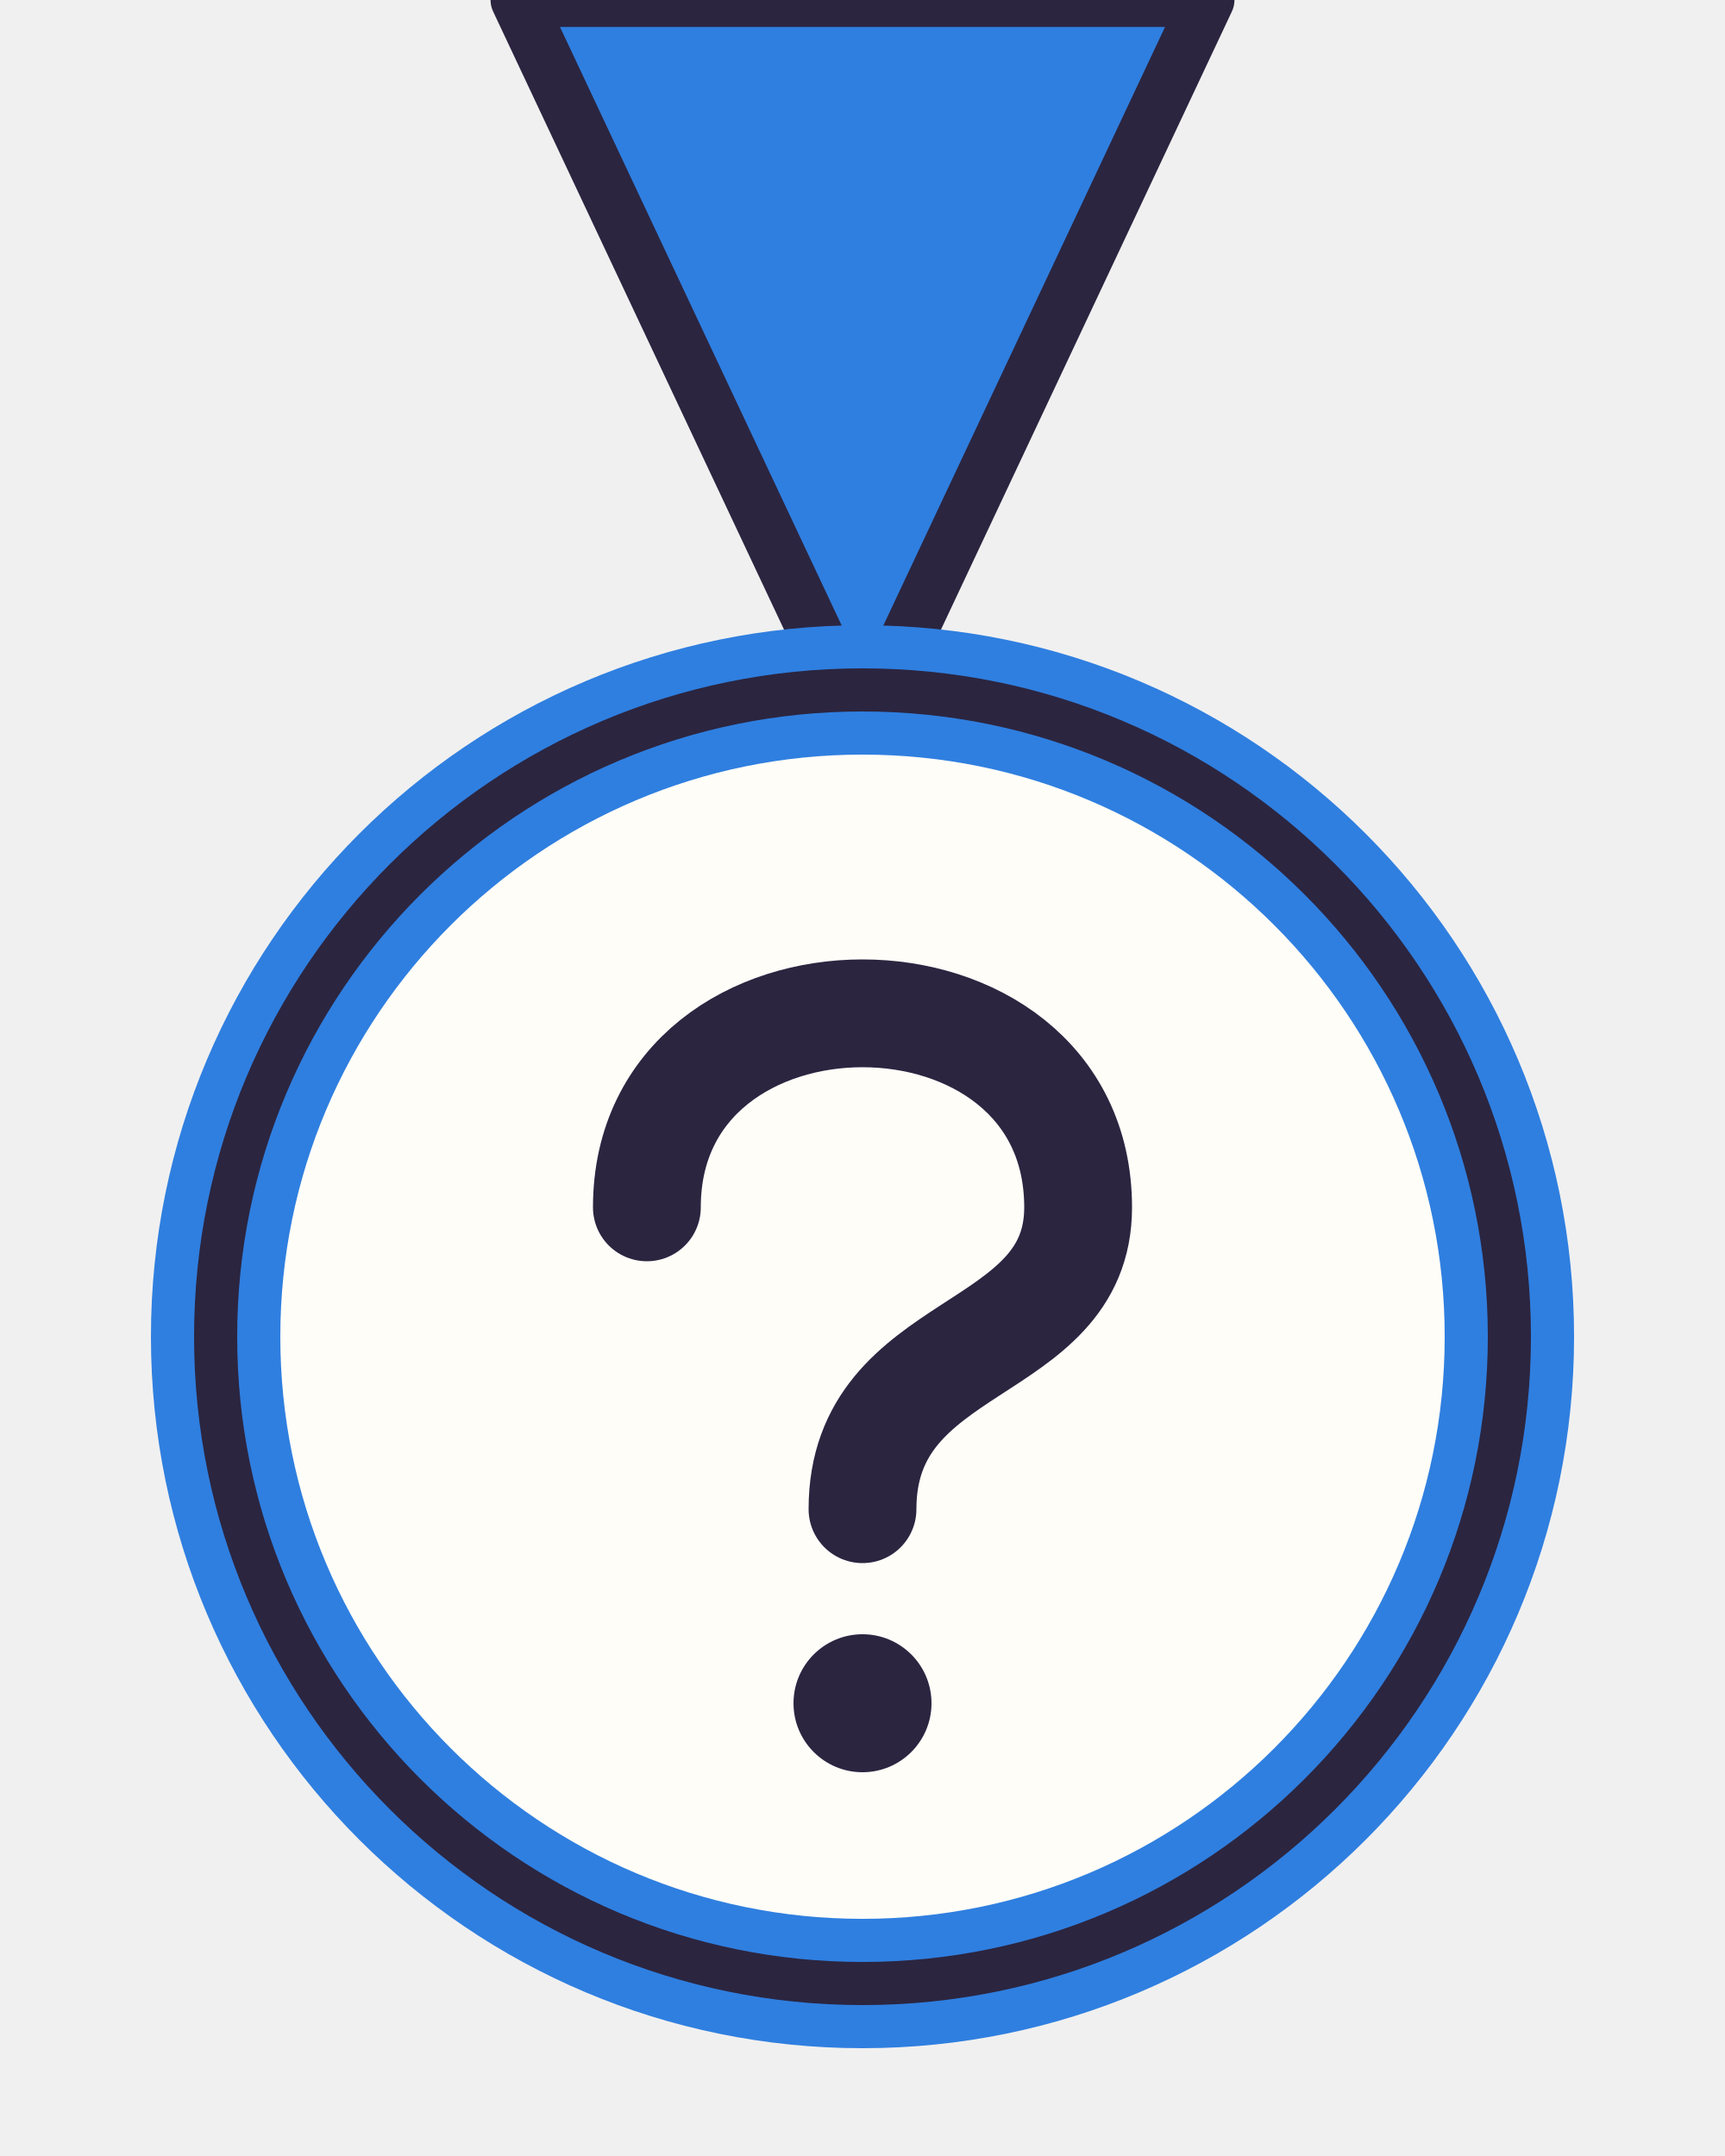
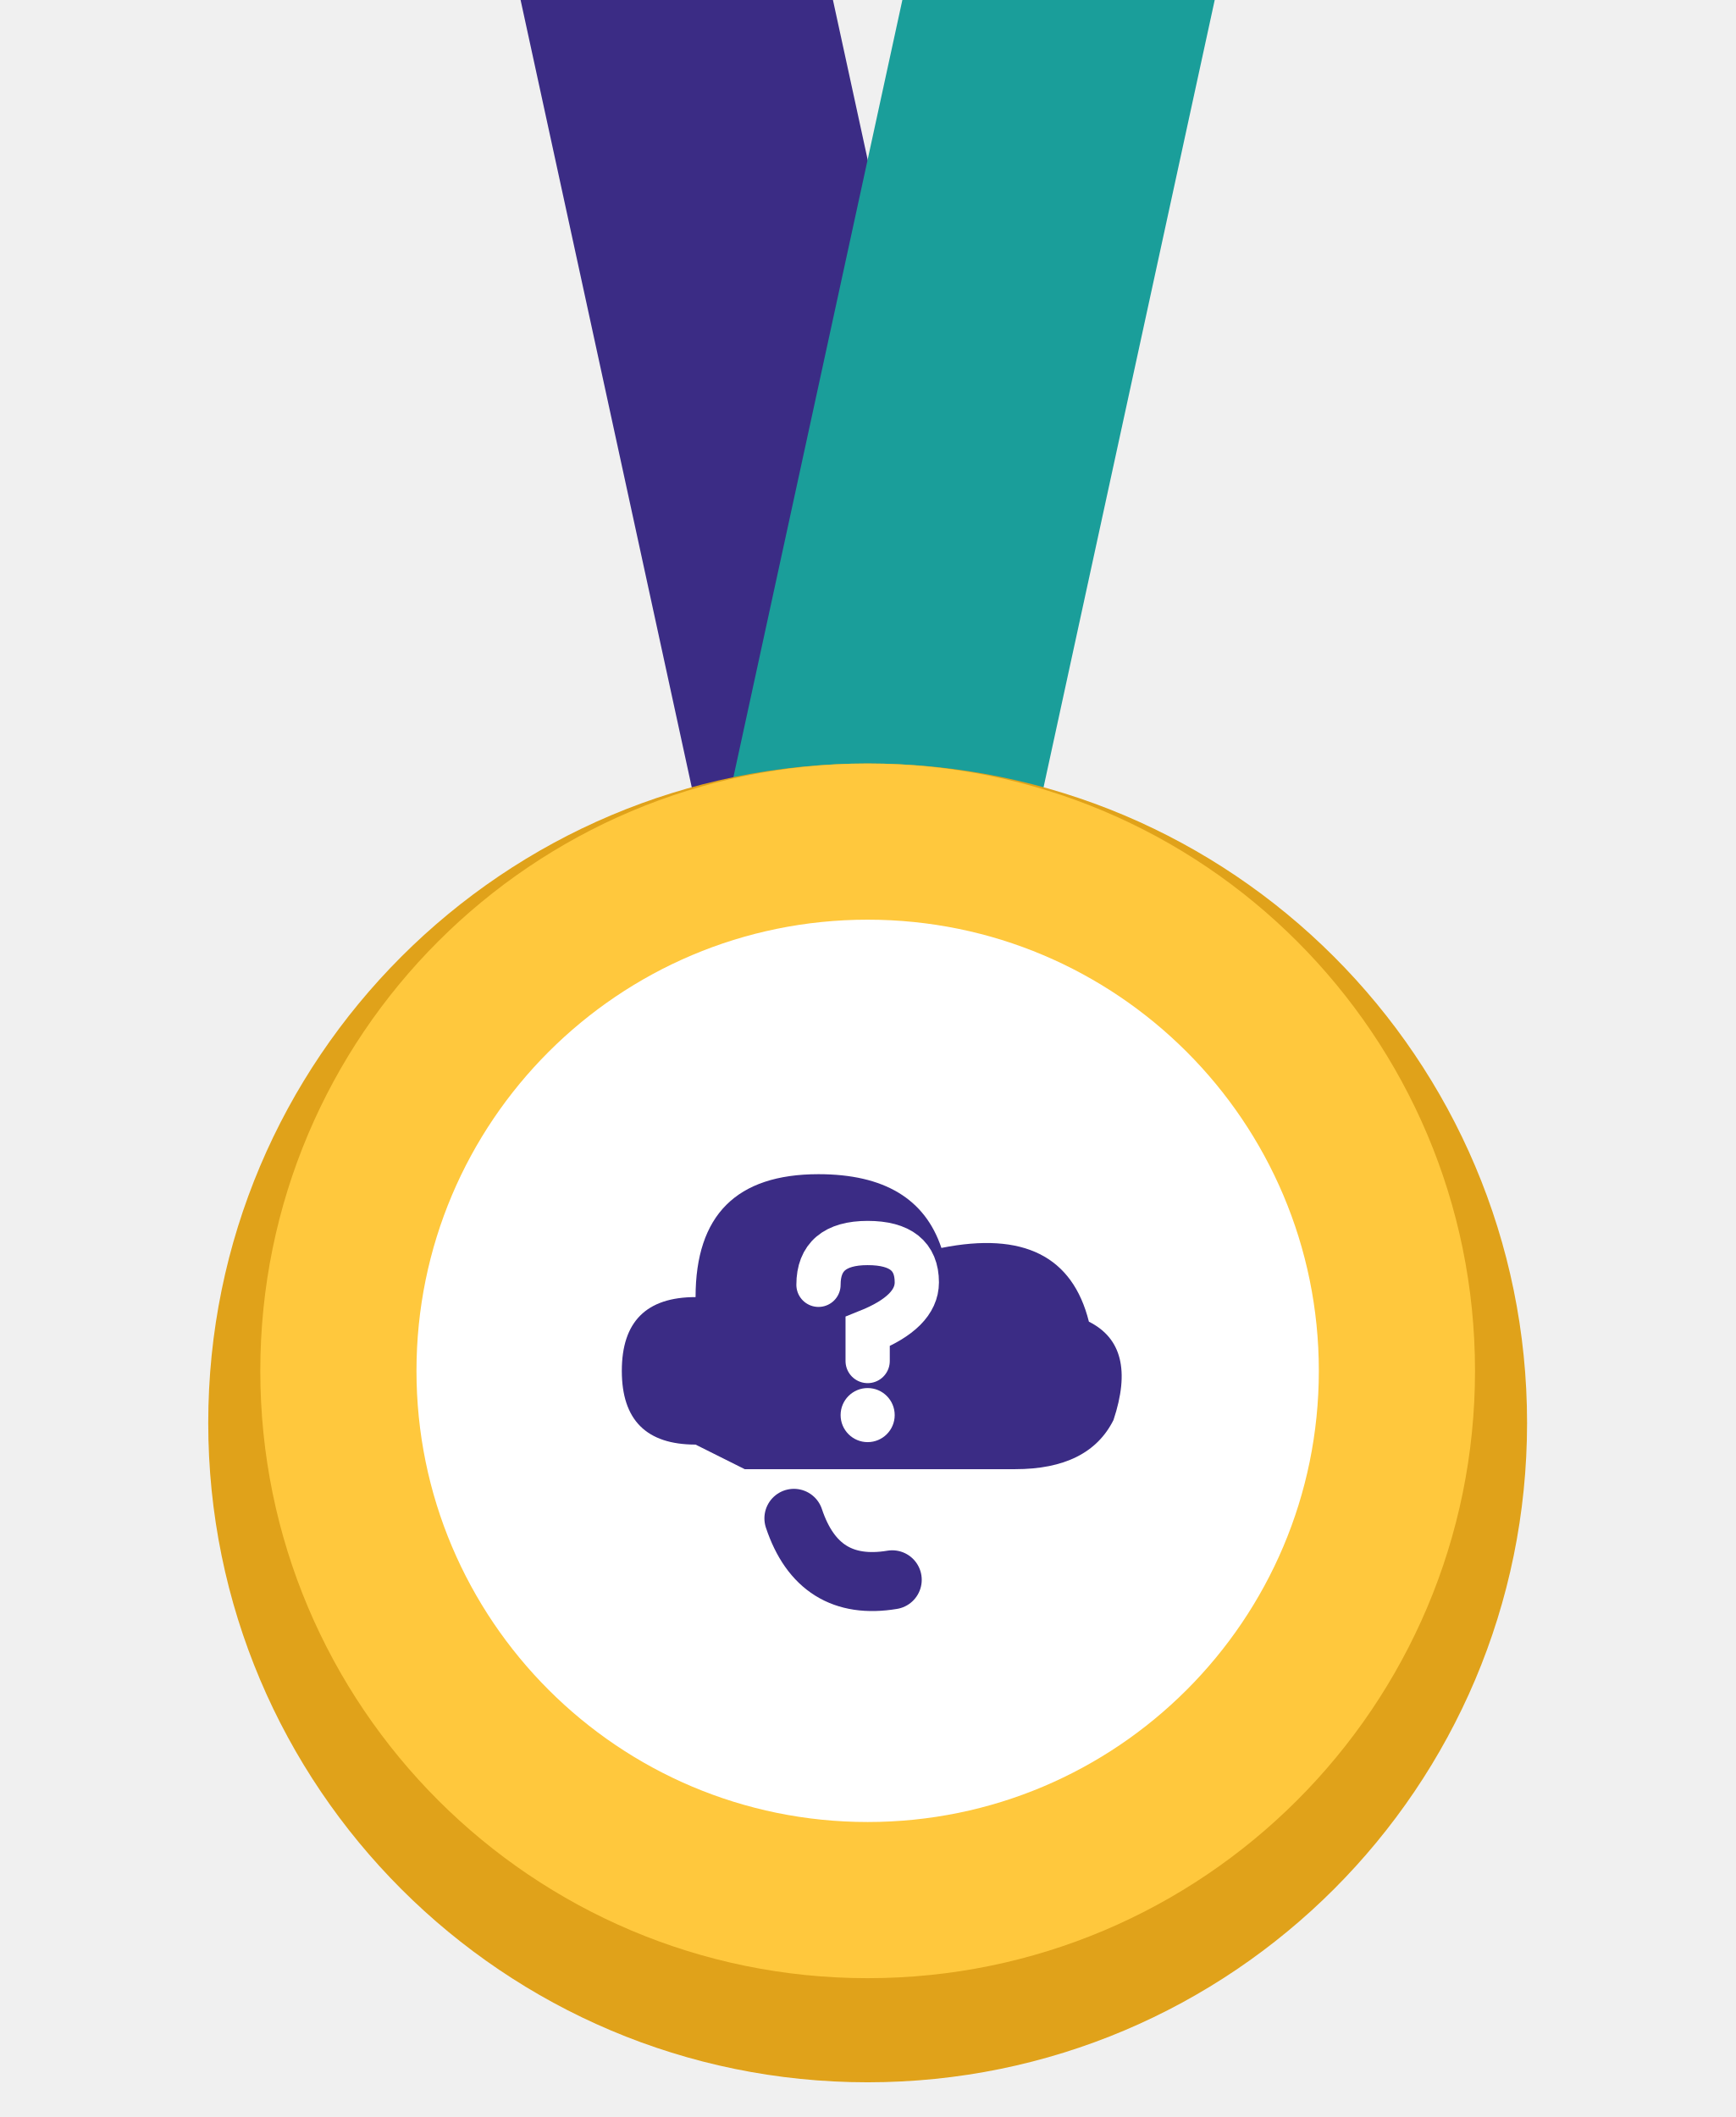
- <svg xmlns="http://www.w3.org/2000/svg" viewBox="0 0 80 100">
-   <path d="M24 0 L40 34 L56 0 Z" fill="#2F7FE0" stroke="#2B2540" stroke-width="2.5" stroke-linejoin="round" />
-   <circle cx="40" cy="62" r="30" fill="#FFFDF8" stroke="#2F7FE0" stroke-width="6" />
-   <circle cx="40" cy="62" r="30" fill="none" stroke="#2B2540" stroke-width="2" />
-   <path d="M30 56 C30 44 50 44 50 56 C50 63 40 62 40 70" fill="none" stroke="#2B2540" stroke-width="5" stroke-linecap="round" />
-   <circle cx="40" cy="79" r="3.2" fill="#2B2540" />
+ <svg xmlns="http://www.w3.org/2000/svg" viewBox="0 0 100 122">
+   <path d="M30 0 L48 0 L58 46 L40 46 Z" fill="#3B2C85" />
+   <path d="M70 0 L52 0 L42 46 L60 46 Z" fill="#1A9E9A" />
+   <circle cx="50" cy="82" r="38" fill="#E0A21A" />
+   <circle cx="50" cy="79" r="35" fill="#FFC83D" />
+   <circle cx="50" cy="79" r="26" fill="#FFFFFF" />
+   <g transform="translate(33 62) scale(1.416667)">
+     <path d="M5 15 Q2 15 2 12 Q2 9 5 9 Q5 4 10 4 Q14 4 15 7 Q20 6 21 10 Q23 11 22 14 Q21 16 18 16 L7 16 Z" fill="#3B2C85" />
+     <path d="M10 8.5 Q10 6.8 12 6.8 Q14 6.8 14 8.4 Q14 9.6 12 10.4 L12 11.6" stroke="#FFFFFF" stroke-width="1.8" stroke-linecap="round" fill="none" />
+     <circle cx="12" cy="13.8" r="1.1" fill="#FFFFFF" />
+     <path d="M9 18 Q10 21 13 20.5" stroke="#3B2C85" stroke-width="2.4" stroke-linecap="round" fill="none" />
+   </g>
</svg>
